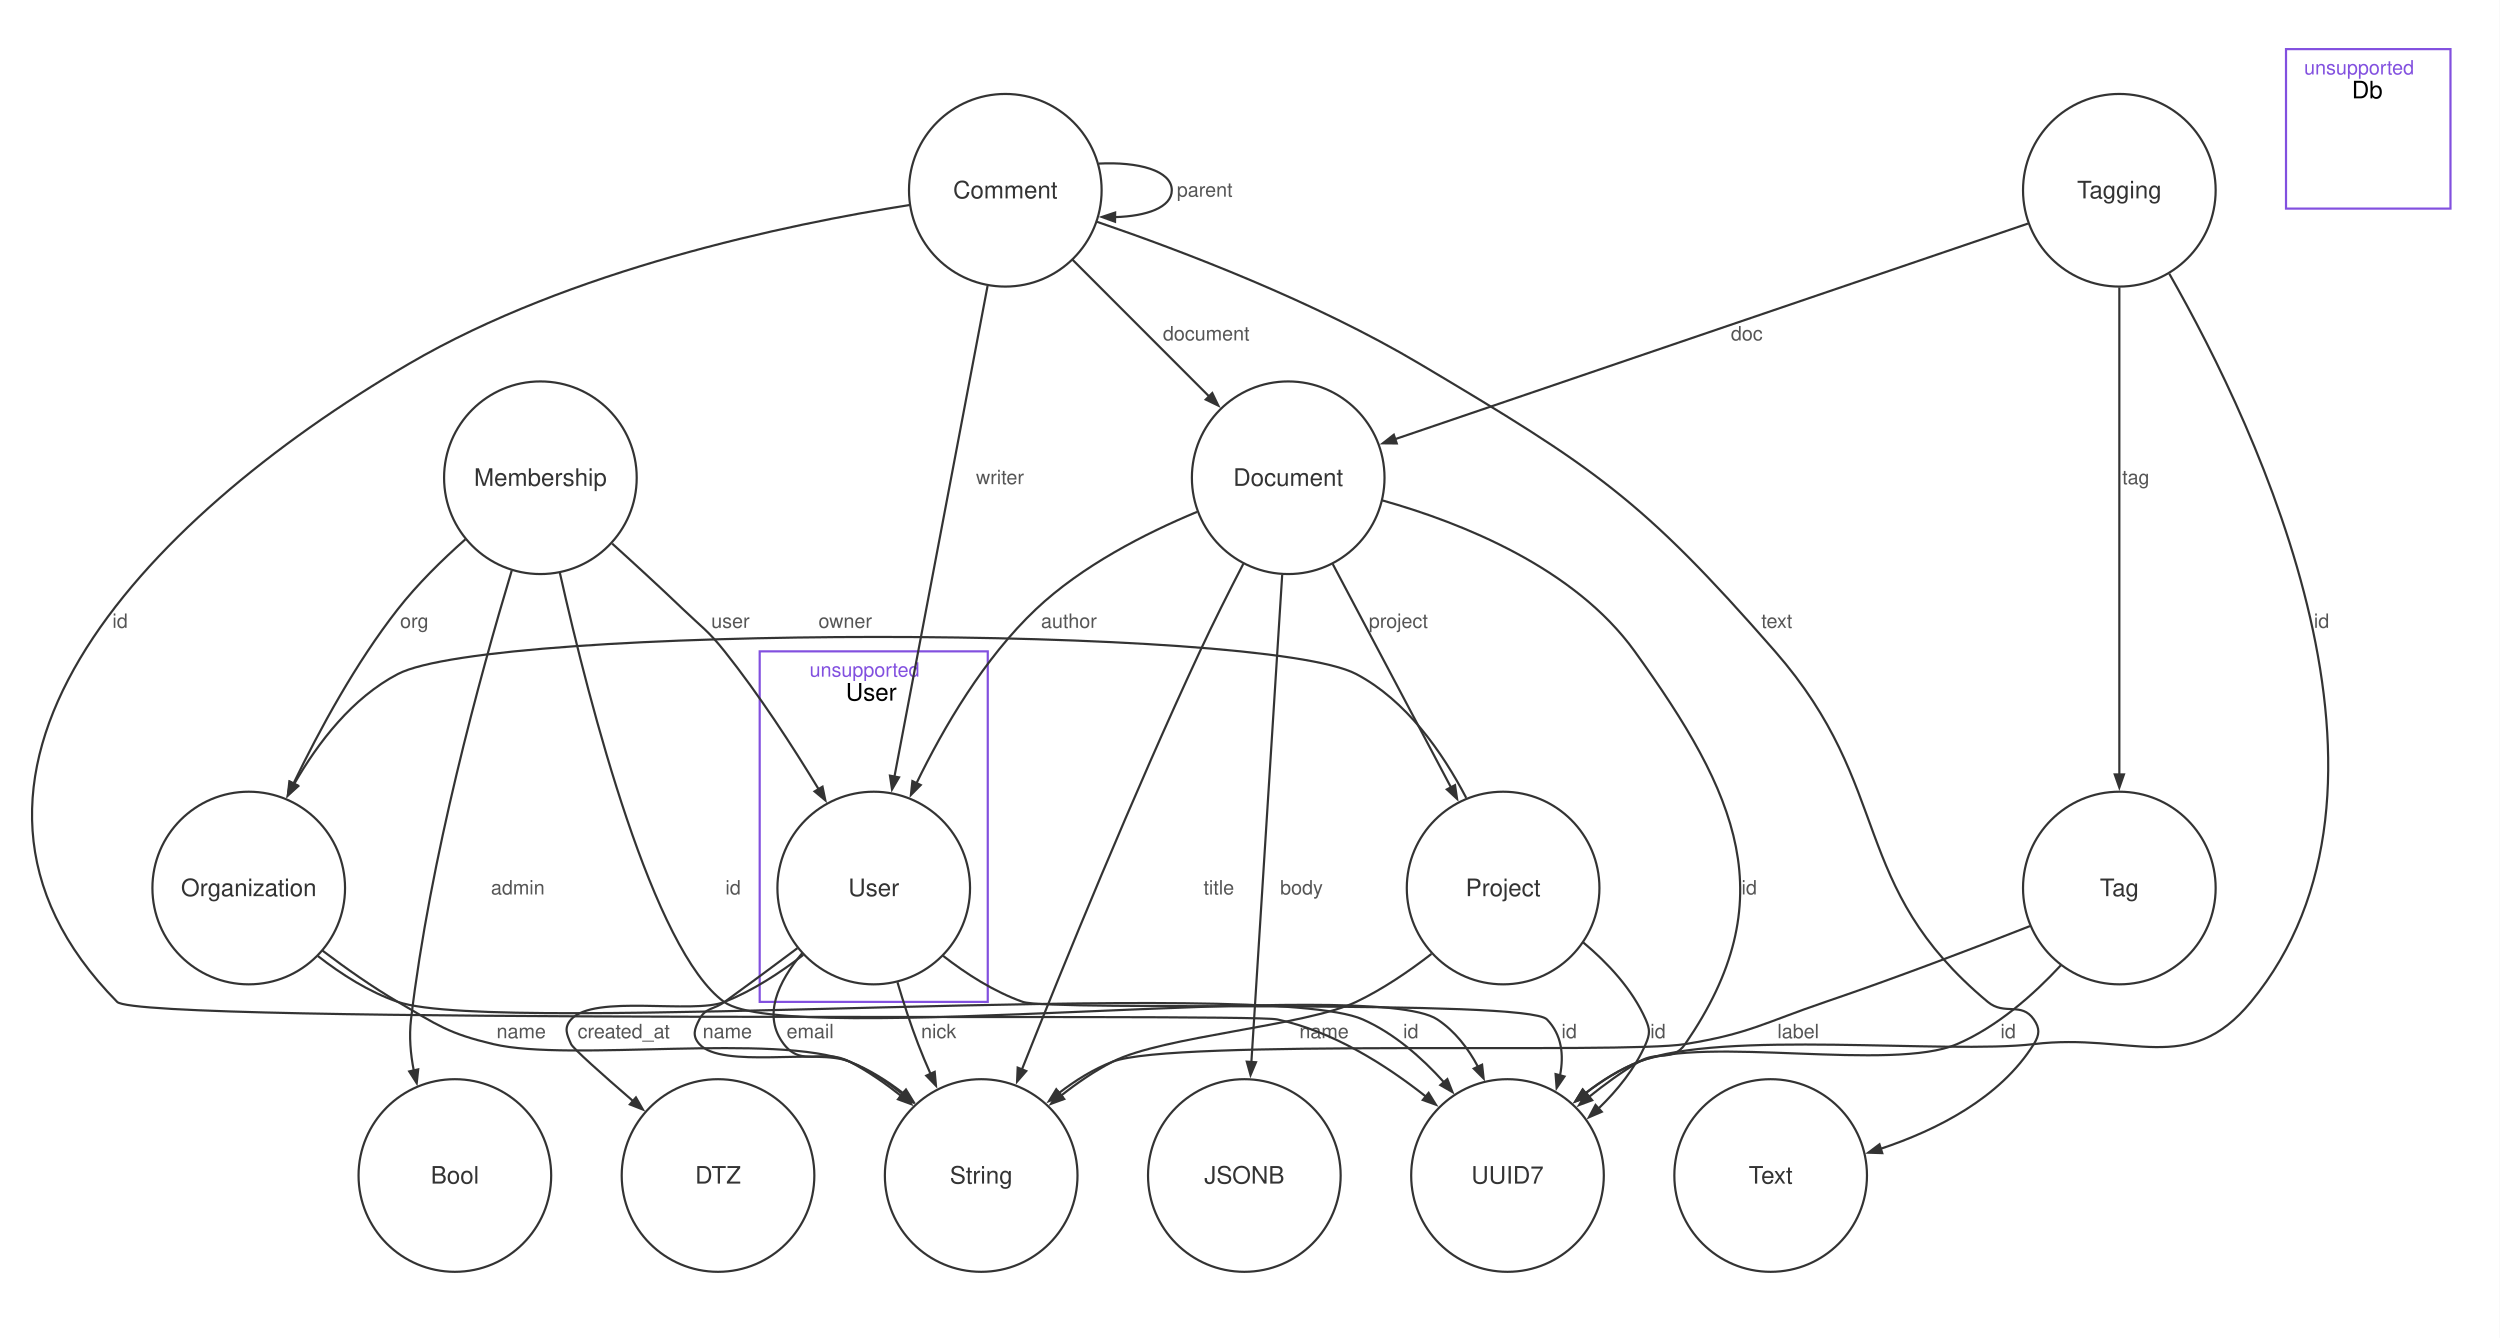
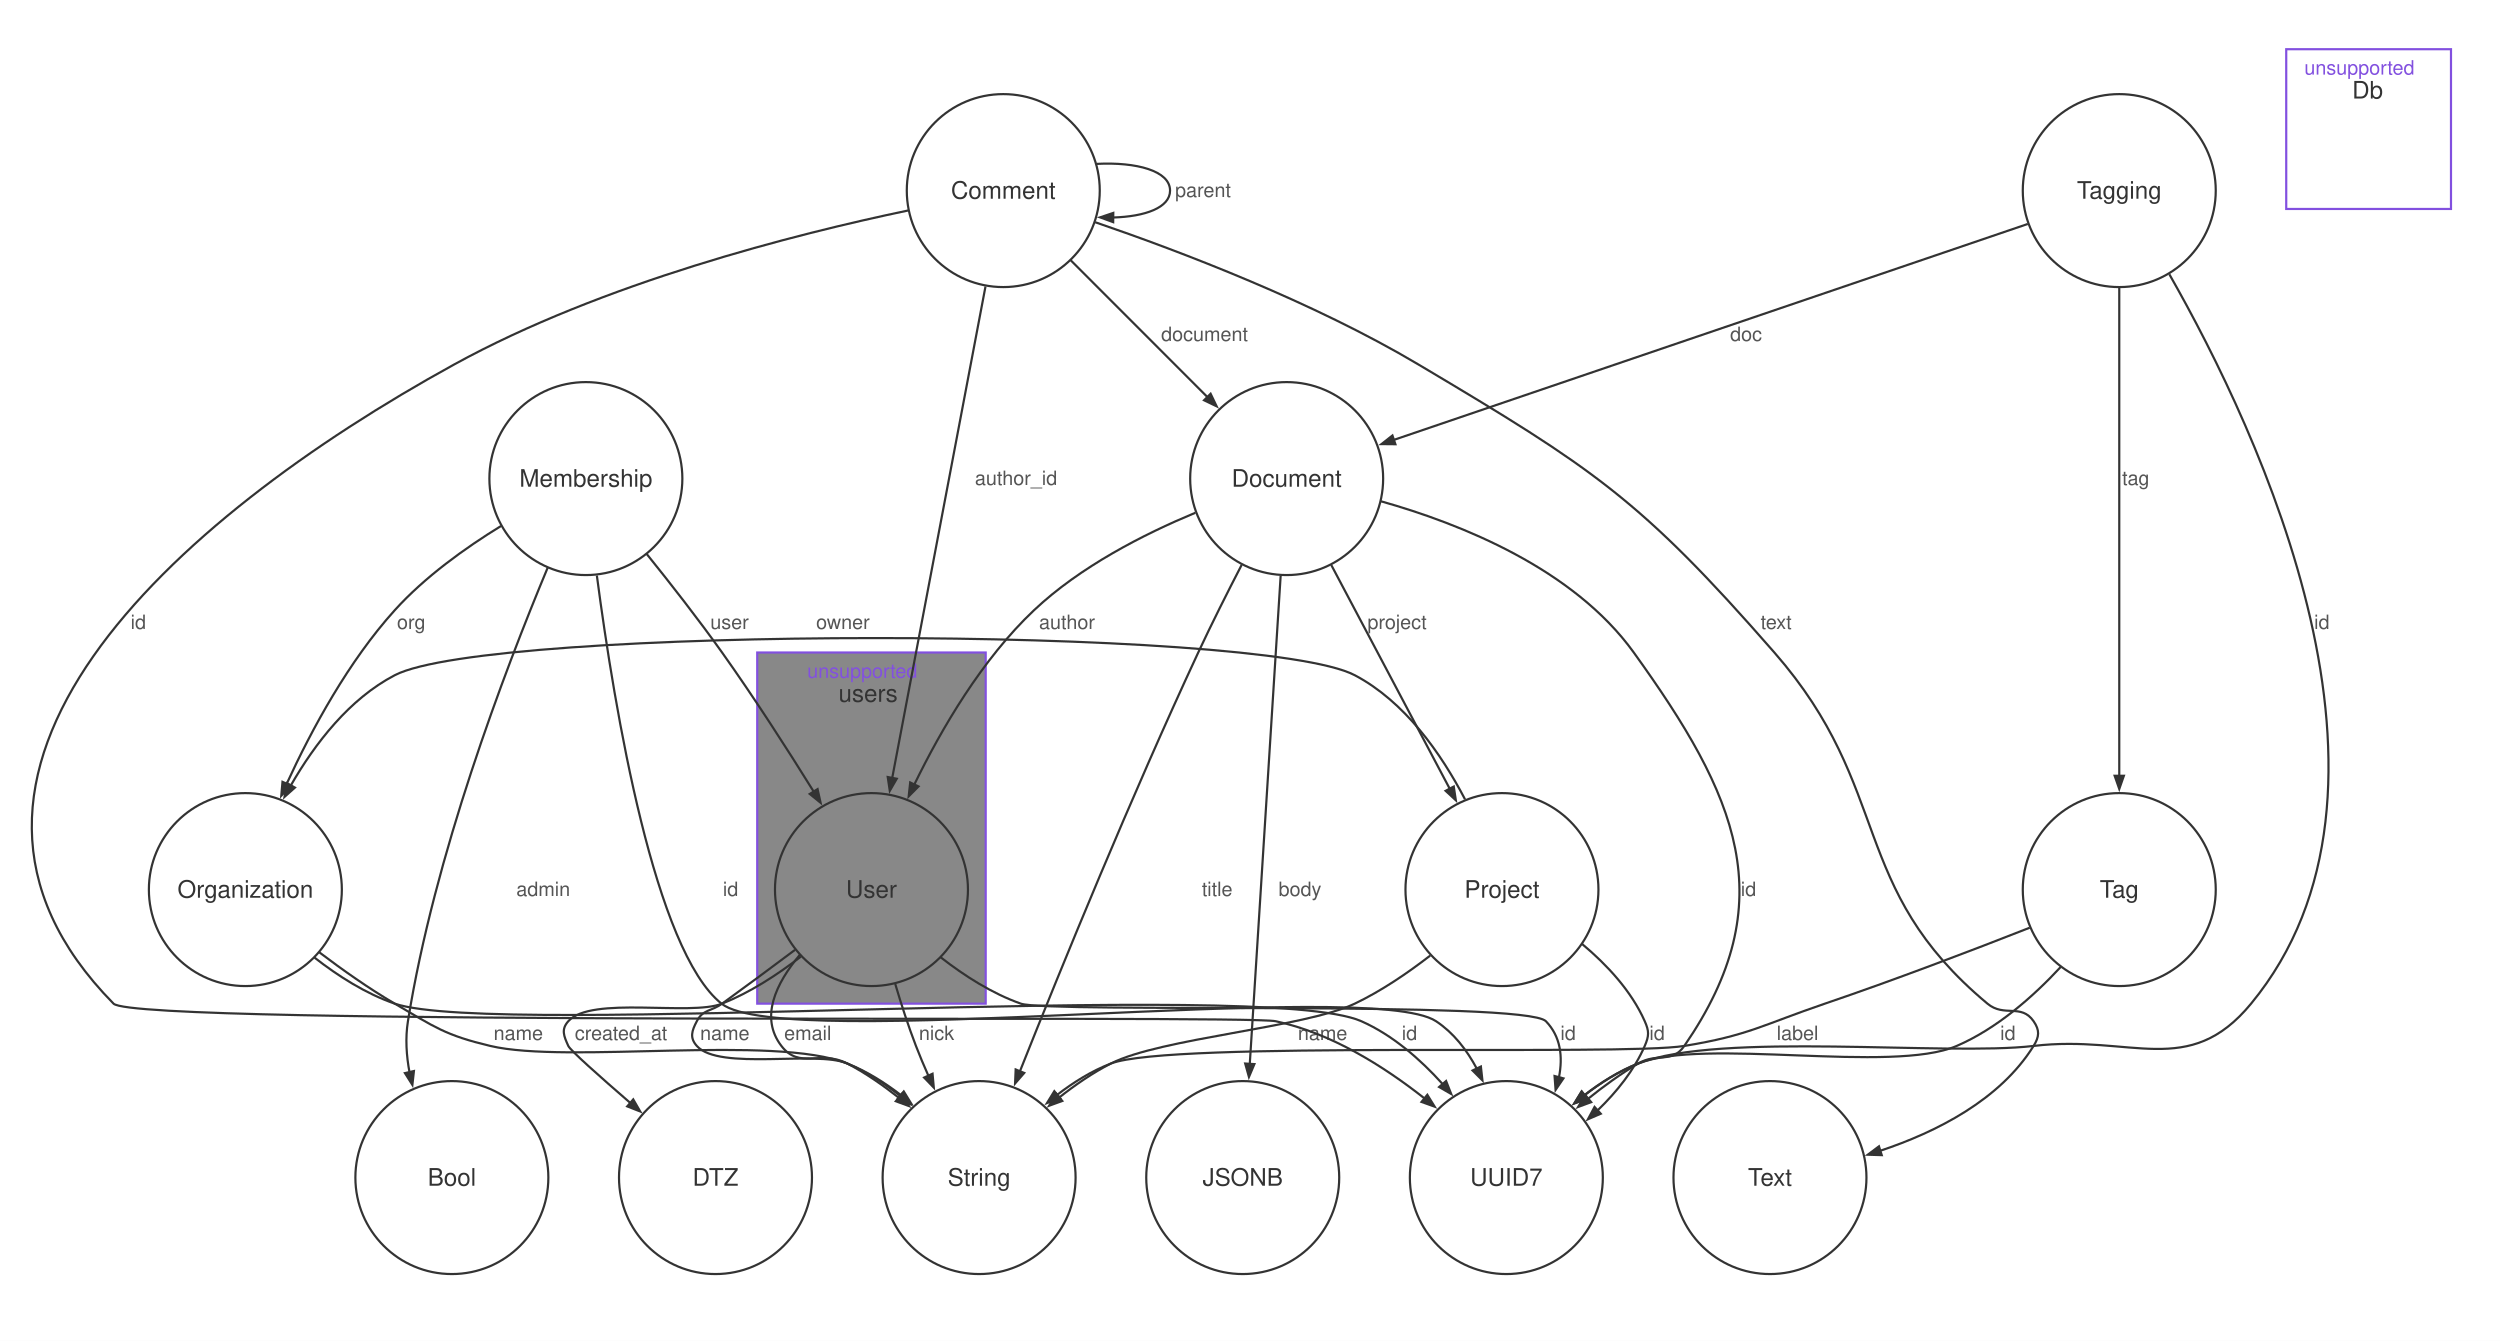
- <svg xmlns="http://www.w3.org/2000/svg" width="1140pt" height="610pt" viewBox="0.00 0.00 1140.00 610.00">
+ <svg xmlns="http://www.w3.org/2000/svg" width="1138pt" height="610pt" viewBox="0.00 0.00 1138.00 610.00">
  <g id="graph0" class="graph" transform="scale(1 1) rotate(0) translate(14.4 595.95)">
-     <polygon fill="white" stroke="none" points="-14.4,14.4 -14.4,-595.95 1125.42,-595.95 1125.42,14.4 -14.4,14.4" />
+     <polygon fill="white" stroke="none" points="-14.4,14.4 -14.4,-595.95 1123.69,-595.95 1123.69,14.4 -14.4,14.4" />
    <g id="clust1" class="cluster">
</g>
    <g id="clust2" class="cluster">
-       <polygon fill="none" stroke="#8250df" points="332.02,-139.09 332.02,-298.93 436.02,-298.93 436.02,-139.09 332.02,-139.09" />
-       <text xml:space="preserve" text-anchor="start" x="354.77" y="-287.38" font-family="Helvetica,sans-Serif" font-size="9.00" fill="#8250df">unsupported</text>
-       <text xml:space="preserve" text-anchor="start" x="371.27" y="-276.48" font-family="Helvetica,sans-Serif" font-size="11.00">User</text>
+       <polygon fill="#888888" stroke="#8250df" points="330.29,-139.09 330.29,-298.93 434.29,-298.93 434.29,-139.09 330.29,-139.09" />
+       <text xml:space="preserve" text-anchor="start" x="353.04" y="-287.38" font-family="Helvetica,sans-Serif" font-size="9.00" fill="#8250df">unsupported</text>
+       <text xml:space="preserve" text-anchor="start" x="367.29" y="-276.48" font-family="Helvetica,sans-Serif" font-size="11.00" fill="#333333">users</text>
    </g>
    <g id="clust3" class="cluster">
</g>
    <g id="clust4" class="cluster">
</g>
    <g id="clust5" class="cluster">
</g>
    <g id="clust6" class="cluster">
</g>
    <g id="clust7" class="cluster">
</g>
    <g id="clust8" class="cluster">
</g>
    <g id="clust9" class="cluster">
</g>
    <g id="clust10" class="cluster">
-       <polygon fill="none" stroke="#8250df" points="1028.02,-500.83 1028.02,-573.55 1103.02,-573.55 1103.02,-500.83 1028.02,-500.83" />
-       <text xml:space="preserve" text-anchor="start" x="1036.27" y="-562" font-family="Helvetica,sans-Serif" font-size="9.00" fill="#8250df">unsupported</text>
-       <text xml:space="preserve" text-anchor="start" x="1058.02" y="-551.1" font-family="Helvetica,sans-Serif" font-size="11.00">Db</text>
+       <polygon fill="none" stroke="#8250df" points="1026.29,-500.83 1026.29,-573.55 1101.29,-573.55 1101.29,-500.83 1026.29,-500.83" />
+       <text xml:space="preserve" text-anchor="start" x="1034.54" y="-562" font-family="Helvetica,sans-Serif" font-size="9.00" fill="#8250df">unsupported</text>
+       <text xml:space="preserve" text-anchor="start" x="1056.29" y="-551.1" font-family="Helvetica,sans-Serif" font-size="11.00" fill="#333333">Db</text>
    </g>
    <g id="node1" class="node">
-       <ellipse fill="none" stroke="#333333" cx="673.02" cy="-59.92" rx="43.92" ry="43.92" />
-       <text xml:space="preserve" text-anchor="middle" x="673.02" y="-56.22" font-family="Helvetica,sans-Serif" font-size="11.00" fill="#333333">UUID7</text>
+       <ellipse fill="none" stroke="#333333" cx="671.29" cy="-59.92" rx="43.92" ry="43.92" />
+       <text xml:space="preserve" text-anchor="middle" x="671.29" y="-56.22" font-family="Helvetica,sans-Serif" font-size="11.00" fill="#333333">UUID7</text>
    </g>
    <g id="node2" class="node">
-       <ellipse fill="none" stroke="#333333" cx="313.02" cy="-59.92" rx="43.92" ry="43.92" />
-       <text xml:space="preserve" text-anchor="middle" x="313.02" y="-56.22" font-family="Helvetica,sans-Serif" font-size="11.00" fill="#333333">DTZ</text>
+       <ellipse fill="none" stroke="#333333" cx="311.29" cy="-59.92" rx="43.92" ry="43.92" />
+       <text xml:space="preserve" text-anchor="middle" x="311.29" y="-56.22" font-family="Helvetica,sans-Serif" font-size="11.00" fill="#333333">DTZ</text>
    </g>
    <g id="node3" class="node">
-       <ellipse fill="none" stroke="#333333" cx="433.02" cy="-59.92" rx="43.92" ry="43.92" />
-       <text xml:space="preserve" text-anchor="middle" x="433.02" y="-56.22" font-family="Helvetica,sans-Serif" font-size="11.00" fill="#333333">String</text>
+       <ellipse fill="none" stroke="#333333" cx="431.29" cy="-59.92" rx="43.92" ry="43.92" />
+       <text xml:space="preserve" text-anchor="middle" x="431.29" y="-56.22" font-family="Helvetica,sans-Serif" font-size="11.00" fill="#333333">String</text>
    </g>
    <g id="node4" class="node">
-       <ellipse fill="none" stroke="#333333" cx="793.02" cy="-59.92" rx="43.92" ry="43.92" />
-       <text xml:space="preserve" text-anchor="middle" x="793.02" y="-56.22" font-family="Helvetica,sans-Serif" font-size="11.00" fill="#333333">Text</text>
+       <ellipse fill="none" stroke="#333333" cx="791.29" cy="-59.92" rx="43.92" ry="43.92" />
+       <text xml:space="preserve" text-anchor="middle" x="791.29" y="-56.22" font-family="Helvetica,sans-Serif" font-size="11.00" fill="#333333">Text</text>
    </g>
    <g id="node5" class="node">
-       <ellipse fill="none" stroke="#333333" cx="553.02" cy="-59.92" rx="43.92" ry="43.92" />
-       <text xml:space="preserve" text-anchor="middle" x="553.02" y="-56.22" font-family="Helvetica,sans-Serif" font-size="11.00" fill="#333333">JSONB</text>
+       <ellipse fill="none" stroke="#333333" cx="551.29" cy="-59.92" rx="43.92" ry="43.92" />
+       <text xml:space="preserve" text-anchor="middle" x="551.29" y="-56.22" font-family="Helvetica,sans-Serif" font-size="11.00" fill="#333333">JSONB</text>
    </g>
    <g id="node6" class="node">
-       <ellipse fill="none" stroke="#333333" cx="193.02" cy="-59.92" rx="43.92" ry="43.92" />
-       <text xml:space="preserve" text-anchor="middle" x="193.02" y="-56.22" font-family="Helvetica,sans-Serif" font-size="11.00" fill="#333333">Bool</text>
+       <ellipse fill="none" stroke="#333333" cx="191.29" cy="-59.92" rx="43.92" ry="43.92" />
+       <text xml:space="preserve" text-anchor="middle" x="191.29" y="-56.22" font-family="Helvetica,sans-Serif" font-size="11.00" fill="#333333">Bool</text>
    </g>
    <g id="node7" class="node">
-       <ellipse fill="none" stroke="#333333" cx="384.02" cy="-191.01" rx="43.92" ry="43.92" />
-       <text xml:space="preserve" text-anchor="middle" x="384.02" y="-187.31" font-family="Helvetica,sans-Serif" font-size="11.00" fill="#333333">User</text>
+       <ellipse fill="none" stroke="#333333" cx="382.29" cy="-191.01" rx="43.92" ry="43.92" />
+       <text xml:space="preserve" text-anchor="middle" x="382.29" y="-187.31" font-family="Helvetica,sans-Serif" font-size="11.00" fill="#333333">User</text>
    </g>
    <g id="edge1" class="edge">
-       <path fill="none" stroke="#333333" d="M415.53,-160.17C426.3,-151.78 438.94,-143.69 452.02,-139.09 464.55,-134.68 681.78,-140.64 691.02,-131.09 697.78,-124.1 698.81,-114.94 696.97,-105.55" />
-       <polygon fill="#333333" stroke="#333333" points="699.01,-105.07 695.43,-99.81 694.95,-106.15 699.01,-105.07" />
-       <text xml:space="preserve" text-anchor="middle" x="701.14" y="-122.54" font-family="Helvetica,sans-Serif" font-size="9.00" fill="#555555">id</text>
+       <path fill="none" stroke="#333333" d="M413.81,-160.17C424.57,-151.78 437.21,-143.69 450.29,-139.09 462.82,-134.68 680.05,-140.64 689.29,-131.09 696.05,-124.1 697.08,-114.94 695.24,-105.55" />
+       <polygon fill="#333333" stroke="#333333" points="697.28,-105.07 693.7,-99.81 693.23,-106.15 697.28,-105.07" />
+       <text xml:space="preserve" text-anchor="middle" x="699.41" y="-122.54" font-family="Helvetica,sans-Serif" font-size="9.00" fill="#555555">id</text>
    </g>
    <g id="edge5" class="edge">
-       <path fill="none" stroke="#333333" d="M351.92,-160.53C341.22,-152.26 328.76,-144.16 316.02,-139.09 301.47,-133.31 256.44,-142.77 246.02,-131.09 242.69,-127.36 243.96,-124.4 246.02,-119.84 246.92,-117.84 260.11,-106.11 274.54,-93.63" />
-       <polygon fill="#333333" stroke="#333333" points="275.58,-95.51 278.75,-90.01 272.83,-92.33 275.58,-95.51" />
-       <text xml:space="preserve" text-anchor="middle" x="270.02" y="-122.54" font-family="Helvetica,sans-Serif" font-size="9.00" fill="#555555">created_at</text>
+       <path fill="none" stroke="#333333" d="M350.19,-160.53C339.5,-152.26 327.04,-144.16 314.29,-139.09 299.74,-133.31 254.71,-142.77 244.29,-131.09 240.96,-127.36 242.23,-124.4 244.29,-119.84 245.19,-117.84 258.38,-106.11 272.81,-93.63" />
+       <polygon fill="#333333" stroke="#333333" points="273.85,-95.51 277.02,-90.01 271.11,-92.33 273.85,-95.51" />
+       <text xml:space="preserve" text-anchor="middle" x="268.29" y="-122.54" font-family="Helvetica,sans-Serif" font-size="9.00" fill="#555555">created_at</text>
    </g>
    <g id="edge2" class="edge">
-       <path fill="none" stroke="#333333" d="M351.41,-161.31C340.4,-148.17 333.13,-132.71 343.02,-119.84 351.43,-108.9 360.79,-118.24 373.02,-111.84 381.22,-107.55 389.28,-101.96 396.7,-96.07" />
-       <polygon fill="#333333" stroke="#333333" points="397.77,-97.91 401.07,-92.48 395.1,-94.66 397.77,-97.91" />
-       <text xml:space="preserve" text-anchor="middle" x="355.02" y="-122.54" font-family="Helvetica,sans-Serif" font-size="9.00" fill="#555555">email</text>
+       <path fill="none" stroke="#333333" d="M349.68,-161.31C338.67,-148.17 331.4,-132.71 341.29,-119.84 349.7,-108.9 359.06,-118.24 371.29,-111.84 379.49,-107.55 387.55,-101.96 394.97,-96.07" />
+       <polygon fill="#333333" stroke="#333333" points="396.04,-97.91 399.34,-92.48 393.37,-94.66 396.04,-97.91" />
+       <text xml:space="preserve" text-anchor="middle" x="353.29" y="-122.54" font-family="Helvetica,sans-Serif" font-size="9.00" fill="#555555">email</text>
    </g>
    <g id="edge3" class="edge">
-       <path fill="none" stroke="#333333" d="M394.84,-148.06C397.62,-138.67 400.81,-128.83 404.27,-119.84 406,-115.34 407.94,-110.72 409.98,-106.14" />
-       <polygon fill="#333333" stroke="#333333" points="411.82,-107.19 412.4,-100.86 407.99,-105.44 411.82,-107.19" />
-       <text xml:space="preserve" text-anchor="middle" x="413.64" y="-122.54" font-family="Helvetica,sans-Serif" font-size="9.00" fill="#555555">nick</text>
+       <path fill="none" stroke="#333333" d="M393.11,-148.06C395.89,-138.67 399.08,-128.83 402.54,-119.84 404.27,-115.34 406.22,-110.72 408.26,-106.14" />
+       <polygon fill="#333333" stroke="#333333" points="410.09,-107.19 410.67,-100.86 406.27,-105.44 410.09,-107.19" />
+       <text xml:space="preserve" text-anchor="middle" x="411.91" y="-122.54" font-family="Helvetica,sans-Serif" font-size="9.00" fill="#555555">nick</text>
    </g>
    <g id="edge4" class="edge">
-       <path fill="none" stroke="#333333" d="M349.25,-163.61C338.64,-155.65 326.9,-146.95 316.02,-139.09 310.97,-135.45 307.4,-136.61 304.52,-131.09 302.2,-126.66 301.19,-123.57 304.52,-119.84 314.71,-108.39 358.96,-117.95 373.02,-111.84 381.61,-108.11 389.89,-102.72 397.43,-96.84" />
-       <polygon fill="#333333" stroke="#333333" points="398.54,-98.64 401.87,-93.22 395.89,-95.39 398.54,-98.64" />
-       <text xml:space="preserve" text-anchor="middle" x="317.27" y="-122.54" font-family="Helvetica,sans-Serif" font-size="9.00" fill="#555555">name</text>
+       <path fill="none" stroke="#333333" d="M347.52,-163.61C336.91,-155.65 325.17,-146.95 314.29,-139.09 309.24,-135.45 305.67,-136.61 302.79,-131.09 300.47,-126.66 299.47,-123.57 302.79,-119.84 312.98,-108.39 357.23,-117.95 371.29,-111.84 379.88,-108.11 388.17,-102.72 395.7,-96.84" />
+       <polygon fill="#333333" stroke="#333333" points="396.82,-98.64 400.14,-93.22 394.16,-95.39 396.82,-98.64" />
+       <text xml:space="preserve" text-anchor="middle" x="315.54" y="-122.54" font-family="Helvetica,sans-Serif" font-size="9.00" fill="#555555">name</text>
    </g>
    <g id="node8" class="node">
-       <ellipse fill="none" stroke="#333333" cx="99.02" cy="-191.01" rx="43.92" ry="43.92" />
-       <text xml:space="preserve" text-anchor="middle" x="99.02" y="-187.31" font-family="Helvetica,sans-Serif" font-size="11.00" fill="#333333">Organization</text>
+       <ellipse fill="none" stroke="#333333" cx="97.29" cy="-191.01" rx="43.92" ry="43.92" />
+       <text xml:space="preserve" text-anchor="middle" x="97.29" y="-187.31" font-family="Helvetica,sans-Serif" font-size="11.00" fill="#333333">Organization</text>
    </g>
    <g id="edge6" class="edge">
-       <path fill="none" stroke="#333333" d="M130.49,-160.05C141.25,-151.65 153.9,-143.59 167.02,-139.09 213.27,-123.22 562.31,-150.9 607.02,-131.09 621.21,-124.8 633.79,-113.85 644.05,-102.44" />
-       <polygon fill="#333333" stroke="#333333" points="645.58,-103.88 647.92,-97.97 642.4,-101.14 645.58,-103.88" />
-       <text xml:space="preserve" text-anchor="middle" x="628.93" y="-122.54" font-family="Helvetica,sans-Serif" font-size="9.00" fill="#555555">id</text>
+       <path fill="none" stroke="#333333" d="M128.76,-160.05C139.52,-151.65 152.18,-143.59 165.29,-139.09 211.54,-123.22 560.58,-150.9 605.29,-131.09 619.48,-124.8 632.06,-113.85 642.32,-102.44" />
+       <polygon fill="#333333" stroke="#333333" points="643.86,-103.88 646.19,-97.97 640.68,-101.14 643.86,-103.88" />
+       <text xml:space="preserve" text-anchor="middle" x="627.2" y="-122.54" font-family="Helvetica,sans-Serif" font-size="9.00" fill="#555555">id</text>
    </g>
    <g id="edge7" class="edge">
-       <path fill="none" stroke="#333333" d="M132.57,-162.53C143.23,-154.45 155.31,-145.95 167.02,-139.09 185.26,-128.41 189.95,-124.72 210.52,-119.84 245.7,-111.5 339.4,-125.13 373.02,-111.84 381.73,-108.4 390.07,-103.15 397.62,-97.31" />
-       <polygon fill="#333333" stroke="#333333" points="398.73,-99.12 402.06,-93.7 396.08,-95.86 398.73,-99.12" />
-       <text xml:space="preserve" text-anchor="middle" x="223.27" y="-122.54" font-family="Helvetica,sans-Serif" font-size="9.00" fill="#555555">name</text>
+       <path fill="none" stroke="#333333" d="M130.84,-162.53C141.51,-154.45 153.58,-145.95 165.29,-139.09 183.53,-128.41 188.22,-124.72 208.79,-119.84 243.97,-111.5 337.67,-125.13 371.29,-111.84 380,-108.4 388.34,-103.15 395.9,-97.31" />
+       <polygon fill="#333333" stroke="#333333" points="397,-99.12 400.33,-93.7 394.35,-95.86 397,-99.12" />
+       <text xml:space="preserve" text-anchor="middle" x="221.54" y="-122.54" font-family="Helvetica,sans-Serif" font-size="9.00" fill="#555555">name</text>
    </g>
    <g id="node9" class="node">
-       <ellipse fill="none" stroke="#333333" cx="232.02" cy="-378.1" rx="43.92" ry="43.92" />
-       <text xml:space="preserve" text-anchor="middle" x="232.02" y="-374.4" font-family="Helvetica,sans-Serif" font-size="11.00" fill="#333333">Membership</text>
+       <ellipse fill="none" stroke="#333333" cx="252.29" cy="-378.1" rx="43.92" ry="43.92" />
+       <text xml:space="preserve" text-anchor="middle" x="252.29" y="-374.4" font-family="Helvetica,sans-Serif" font-size="11.00" fill="#333333">Membership</text>
    </g>
    <g id="edge8" class="edge">
-       <path fill="none" stroke="#333333" d="M240.88,-334.81C254.8,-272.94 283.52,-162.53 315.77,-139.09 345.01,-117.84 610.85,-151.01 641.02,-131.09 649.03,-125.8 655.06,-117.96 659.6,-109.43" />
-       <polygon fill="#333333" stroke="#333333" points="661.43,-110.47 662.13,-104.16 657.64,-108.66 661.43,-110.47" />
-       <text xml:space="preserve" text-anchor="middle" x="319.89" y="-188.08" font-family="Helvetica,sans-Serif" font-size="9.00" fill="#555555">id</text>
+       <path fill="none" stroke="#333333" d="M257.29,-333.97C265.44,-272.14 283.78,-163.1 314.04,-139.09 342.36,-116.62 609.13,-151.01 639.29,-131.09 647.3,-125.8 653.34,-117.96 657.87,-109.43" />
+       <polygon fill="#333333" stroke="#333333" points="659.7,-110.47 660.4,-104.16 655.91,-108.66 659.7,-110.47" />
+       <text xml:space="preserve" text-anchor="middle" x="318.16" y="-188.08" font-family="Helvetica,sans-Serif" font-size="9.00" fill="#555555">id</text>
    </g>
    <g id="edge9" class="edge">
-       <path fill="none" stroke="#333333" d="M218.97,-335.85C204.38,-287.42 181.68,-204.37 173.02,-131.09 172.11,-123.38 172.78,-115.35 174.32,-107.58" />
-       <polygon fill="#333333" stroke="#333333" points="176.3,-108.34 175.62,-102.02 172.21,-107.38 176.3,-108.34" />
-       <text xml:space="preserve" text-anchor="middle" x="221.72" y="-188.08" font-family="Helvetica,sans-Serif" font-size="9.00" fill="#555555">admin</text>
+       <path fill="none" stroke="#333333" d="M234.93,-337.6C214.96,-289.79 183.36,-206.34 171.29,-131.09 170.06,-123.43 170.57,-115.42 172.04,-107.66" />
+       <polygon fill="#333333" stroke="#333333" points="174.02,-108.42 173.32,-102.1 169.93,-107.48 174.02,-108.42" />
+       <text xml:space="preserve" text-anchor="middle" x="232.88" y="-188.08" font-family="Helvetica,sans-Serif" font-size="9.00" fill="#555555">admin</text>
    </g>
    <g id="edge20" class="edge">
-       <path fill="none" stroke="#333333" d="M264.74,-348.08C275.17,-338.66 286.68,-328.09 297.02,-318.18 305.7,-309.86 308.53,-308.33 316.02,-298.93 331.66,-279.29 346.88,-255.91 358.93,-236.02" />
-       <polygon fill="#333333" stroke="#333333" points="360.66,-237.22 361.95,-231 357.06,-235.06 360.66,-237.22" />
-       <text xml:space="preserve" text-anchor="middle" x="318.67" y="-309.63" font-family="Helvetica,sans-Serif" font-size="9.00" fill="#555555">user</text>
+       <path fill="none" stroke="#333333" d="M279.93,-343.83C290.95,-330.16 303.54,-314.03 314.29,-298.93 328.79,-278.55 343.83,-255.19 356.06,-235.5" />
+       <polygon fill="#333333" stroke="#333333" points="357.76,-236.75 359.13,-230.54 354.19,-234.54 357.76,-236.75" />
+       <text xml:space="preserve" text-anchor="middle" x="317.69" y="-309.63" font-family="Helvetica,sans-Serif" font-size="9.00" fill="#555555">user</text>
    </g>
    <g id="edge21" class="edge">
-       <path fill="none" stroke="#333333" d="M197.81,-350.02C187.19,-340.62 175.94,-329.57 167.02,-318.18 147.93,-293.81 131.34,-263.34 119.33,-238.44" />
-       <polygon fill="#333333" stroke="#333333" points="121.34,-237.79 116.87,-233.28 117.55,-239.6 121.34,-237.79" />
-       <text xml:space="preserve" text-anchor="middle" x="174.52" y="-309.63" font-family="Helvetica,sans-Serif" font-size="9.00" fill="#555555">org</text>
+       <path fill="none" stroke="#333333" d="M213.68,-356.53C197.35,-346.51 178.99,-333.34 165.29,-318.18 144.38,-295.05 127.65,-264.33 116.02,-239" />
+       <polygon fill="#333333" stroke="#333333" points="118.02,-238.34 113.64,-233.73 114.19,-240.06 118.02,-238.34" />
+       <text xml:space="preserve" text-anchor="middle" x="172.79" y="-309.63" font-family="Helvetica,sans-Serif" font-size="9.00" fill="#555555">org</text>
    </g>
    <g id="node10" class="node">
-       <ellipse fill="none" stroke="#333333" cx="671.02" cy="-191.01" rx="43.92" ry="43.92" />
-       <text xml:space="preserve" text-anchor="middle" x="671.02" y="-187.31" font-family="Helvetica,sans-Serif" font-size="11.00" fill="#333333">Project</text>
+       <ellipse fill="none" stroke="#333333" cx="669.29" cy="-191.01" rx="43.92" ry="43.92" />
+       <text xml:space="preserve" text-anchor="middle" x="669.29" y="-187.31" font-family="Helvetica,sans-Serif" font-size="11.00" fill="#333333">Project</text>
    </g>
    <g id="edge10" class="edge">
-       <path fill="none" stroke="#333333" d="M707.48,-166.26C718.8,-156.81 729.91,-144.88 736.02,-131.09 738.04,-126.52 738.01,-124.43 736.02,-119.84 731.23,-108.8 723.24,-98.89 714.54,-90.49" />
-       <polygon fill="#333333" stroke="#333333" points="716,-88.98 710.16,-86.47 713.16,-92.08 716,-88.98" />
-       <text xml:space="preserve" text-anchor="middle" x="741.65" y="-122.54" font-family="Helvetica,sans-Serif" font-size="9.00" fill="#555555">id</text>
+       <path fill="none" stroke="#333333" d="M705.75,-166.26C717.07,-156.81 728.18,-144.88 734.29,-131.09 736.32,-126.52 736.28,-124.43 734.29,-119.84 729.5,-108.8 721.51,-98.89 712.81,-90.49" />
+       <polygon fill="#333333" stroke="#333333" points="714.27,-88.98 708.43,-86.47 711.44,-92.08 714.27,-88.98" />
+       <text xml:space="preserve" text-anchor="middle" x="739.92" y="-122.54" font-family="Helvetica,sans-Serif" font-size="9.00" fill="#555555">id</text>
    </g>
    <g id="edge11" class="edge">
-       <path fill="none" stroke="#333333" d="M638.35,-160.96C627.95,-152.91 616.02,-144.82 604.02,-139.09 581.1,-128.15 515.64,-123.39 493.02,-111.84 484.78,-107.63 476.7,-102.08 469.27,-96.2" />
-       <polygon fill="#333333" stroke="#333333" points="470.87,-94.8 464.89,-92.62 468.2,-98.04 470.87,-94.8" />
-       <text xml:space="preserve" text-anchor="middle" x="589.38" y="-122.54" font-family="Helvetica,sans-Serif" font-size="9.00" fill="#555555">name</text>
+       <path fill="none" stroke="#333333" d="M636.62,-160.96C626.22,-152.91 614.29,-144.82 602.29,-139.09 579.37,-128.15 513.91,-123.39 491.29,-111.84 483.05,-107.63 474.97,-102.08 467.54,-96.2" />
+       <polygon fill="#333333" stroke="#333333" points="469.14,-94.8 463.17,-92.62 466.47,-98.04 469.14,-94.8" />
+       <text xml:space="preserve" text-anchor="middle" x="587.65" y="-122.54" font-family="Helvetica,sans-Serif" font-size="9.00" fill="#555555">name</text>
    </g>
    <g id="edge22" class="edge">
-       <path fill="none" stroke="#333333" d="M654.2,-232.11C643.26,-253.08 626.75,-276.62 604.02,-288.59 561.05,-311.21 210.06,-311.06 167.02,-288.59 146.38,-277.82 130.73,-257.6 119.68,-238.36" />
-       <polygon fill="#333333" stroke="#333333" points="121.57,-237.44 116.84,-233.21 117.9,-239.47 121.57,-237.44" />
-       <text xml:space="preserve" text-anchor="middle" x="371.02" y="-309.63" font-family="Helvetica,sans-Serif" font-size="9.00" fill="#555555">owner</text>
+       <path fill="none" stroke="#333333" d="M652.47,-232.11C641.53,-253.08 625.02,-276.62 602.29,-288.59 559.32,-311.21 208.33,-311.06 165.29,-288.59 144.65,-277.82 129,-257.6 117.95,-238.36" />
+       <polygon fill="#333333" stroke="#333333" points="119.85,-237.44 115.11,-233.21 116.17,-239.47 119.85,-237.44" />
+       <text xml:space="preserve" text-anchor="middle" x="369.29" y="-309.63" font-family="Helvetica,sans-Serif" font-size="9.00" fill="#555555">owner</text>
    </g>
    <g id="node11" class="node">
-       <ellipse fill="none" stroke="#333333" cx="573.02" cy="-378.1" rx="43.92" ry="43.92" />
-       <text xml:space="preserve" text-anchor="middle" x="573.02" y="-374.4" font-family="Helvetica,sans-Serif" font-size="11.00" fill="#333333">Document</text>
+       <ellipse fill="none" stroke="#333333" cx="571.29" cy="-378.1" rx="43.92" ry="43.92" />
+       <text xml:space="preserve" text-anchor="middle" x="571.29" y="-374.4" font-family="Helvetica,sans-Serif" font-size="11.00" fill="#333333">Document</text>
    </g>
    <g id="edge12" class="edge">
-       <path fill="none" stroke="#333333" d="M615.89,-367.78C652.57,-357.44 703.67,-336.94 731.02,-298.93 777.89,-233.79 799.56,-185.92 754.02,-119.84 748.35,-111.62 741.62,-116.92 733.02,-111.84 725.15,-107.19 717.29,-101.49 709.98,-95.6" />
-       <polygon fill="#333333" stroke="#333333" points="711.63,-94.25 705.67,-92.05 708.96,-97.48 711.63,-94.25" />
-       <text xml:space="preserve" text-anchor="middle" x="783.25" y="-188.08" font-family="Helvetica,sans-Serif" font-size="9.00" fill="#555555">id</text>
+       <path fill="none" stroke="#333333" d="M614.16,-367.78C650.85,-357.44 701.94,-336.94 729.29,-298.93 776.16,-233.79 797.83,-185.92 752.29,-119.84 746.62,-111.62 739.89,-116.92 731.29,-111.84 723.42,-107.19 715.56,-101.49 708.25,-95.6" />
+       <polygon fill="#333333" stroke="#333333" points="709.9,-94.25 703.94,-92.05 707.23,-97.48 709.9,-94.25" />
+       <text xml:space="preserve" text-anchor="middle" x="781.52" y="-188.08" font-family="Helvetica,sans-Serif" font-size="9.00" fill="#555555">id</text>
    </g>
    <g id="edge13" class="edge">
-       <path fill="none" stroke="#333333" d="M552.55,-338.83C546.02,-326.23 538.89,-312.07 532.77,-298.93 502.37,-233.71 470.85,-156.65 451.59,-108.27" />
-       <polygon fill="#333333" stroke="#333333" points="453.56,-107.55 449.39,-102.75 449.66,-109.11 453.56,-107.55" />
-       <text xml:space="preserve" text-anchor="middle" x="541.39" y="-188.08" font-family="Helvetica,sans-Serif" font-size="9.00" fill="#555555">title</text>
+       <path fill="none" stroke="#333333" d="M550.82,-338.83C544.29,-326.23 537.17,-312.07 531.04,-298.93 500.64,-233.71 469.12,-156.65 449.86,-108.27" />
+       <polygon fill="#333333" stroke="#333333" points="451.83,-107.55 447.66,-102.75 447.93,-109.11 451.83,-107.55" />
+       <text xml:space="preserve" text-anchor="middle" x="539.66" y="-188.08" font-family="Helvetica,sans-Serif" font-size="9.00" fill="#555555">title</text>
    </g>
    <g id="edge14" class="edge">
-       <path fill="none" stroke="#333333" d="M570.28,-333.8C566.61,-275.78 560.11,-173 556.22,-111.49" />
-       <polygon fill="#333333" stroke="#333333" points="558.33,-111.57 555.85,-105.71 554.13,-111.83 558.33,-111.57" />
-       <text xml:space="preserve" text-anchor="middle" x="579.08" y="-188.08" font-family="Helvetica,sans-Serif" font-size="9.00" fill="#555555">body</text>
+       <path fill="none" stroke="#333333" d="M568.55,-333.8C564.88,-275.78 558.38,-173 554.49,-111.49" />
+       <polygon fill="#333333" stroke="#333333" points="556.6,-111.57 554.12,-105.71 552.41,-111.83 556.6,-111.57" />
+       <text xml:space="preserve" text-anchor="middle" x="577.35" y="-188.08" font-family="Helvetica,sans-Serif" font-size="9.00" fill="#555555">body</text>
    </g>
    <g id="edge24" class="edge">
-       <path fill="none" stroke="#333333" d="M531.45,-362.54C507.87,-352.74 478.97,-337.97 458.02,-318.18 434.45,-295.92 415.98,-264.48 403.39,-238.55" />
-       <polygon fill="#333333" stroke="#333333" points="405.44,-237.97 400.97,-233.45 401.65,-239.77 405.44,-237.97" />
-       <text xml:space="preserve" text-anchor="middle" x="473.02" y="-309.63" font-family="Helvetica,sans-Serif" font-size="9.00" fill="#555555">author</text>
+       <path fill="none" stroke="#333333" d="M529.72,-362.54C506.14,-352.74 477.25,-337.97 456.29,-318.18 432.72,-295.92 414.25,-264.48 401.66,-238.55" />
+       <polygon fill="#333333" stroke="#333333" points="403.71,-237.97 399.24,-233.45 399.92,-239.77 403.71,-237.97" />
+       <text xml:space="preserve" text-anchor="middle" x="471.29" y="-309.63" font-family="Helvetica,sans-Serif" font-size="9.00" fill="#555555">author</text>
    </g>
    <g id="edge23" class="edge">
-       <path fill="none" stroke="#333333" d="M593.32,-338.75C609.03,-309.09 630.8,-267.97 647.3,-236.8" />
-       <polygon fill="#333333" stroke="#333333" points="649.08,-237.93 650.03,-231.65 645.37,-235.97 649.08,-237.93" />
-       <text xml:space="preserve" text-anchor="middle" x="623.26" y="-309.63" font-family="Helvetica,sans-Serif" font-size="9.00" fill="#555555">project</text>
+       <path fill="none" stroke="#333333" d="M591.6,-338.75C607.3,-309.09 629.07,-267.97 645.57,-236.8" />
+       <polygon fill="#333333" stroke="#333333" points="647.35,-237.93 648.3,-231.65 643.64,-235.97 647.35,-237.93" />
+       <text xml:space="preserve" text-anchor="middle" x="621.54" y="-309.63" font-family="Helvetica,sans-Serif" font-size="9.00" fill="#555555">project</text>
    </g>
    <g id="node12" class="node">
-       <ellipse fill="none" stroke="#333333" cx="444.02" cy="-509.19" rx="43.92" ry="43.92" />
-       <text xml:space="preserve" text-anchor="middle" x="444.02" y="-505.49" font-family="Helvetica,sans-Serif" font-size="11.00" fill="#333333">Comment</text>
+       <ellipse fill="none" stroke="#333333" cx="442.29" cy="-509.19" rx="43.92" ry="43.92" />
+       <text xml:space="preserve" text-anchor="middle" x="442.29" y="-505.49" font-family="Helvetica,sans-Serif" font-size="11.00" fill="#333333">Comment</text>
    </g>
    <g id="edge15" class="edge">
-       <path fill="none" stroke="#333333" d="M400.41,-502.47C344.39,-493.65 245.61,-473.04 172.02,-430.02 49.28,-358.27 -60.75,-240.38 39.02,-139.09 49.33,-128.62 553.64,-134.15 568.02,-131.09 593.09,-125.76 617.16,-110.66 635.91,-95.83" />
-       <polygon fill="#333333" stroke="#333333" points="637.05,-97.61 640.38,-92.2 634.4,-94.35 637.05,-97.61" />
-       <text xml:space="preserve" text-anchor="middle" x="40.36" y="-309.63" font-family="Helvetica,sans-Serif" font-size="9.00" fill="#555555">id</text>
+       <path fill="none" stroke="#333333" d="M399.09,-500.16C347.54,-489.38 259.84,-467.15 192.29,-430.02 63.89,-359.45 -65.52,-243.47 37.29,-139.09 47.6,-128.62 551.92,-134.15 566.29,-131.09 591.36,-125.76 615.43,-110.66 634.19,-95.83" />
+       <polygon fill="#333333" stroke="#333333" points="635.32,-97.61 638.66,-92.2 632.67,-94.35 635.32,-97.61" />
+       <text xml:space="preserve" text-anchor="middle" x="48.57" y="-309.63" font-family="Helvetica,sans-Serif" font-size="9.00" fill="#555555">id</text>
    </g>
    <g id="edge16" class="edge">
-       <path fill="none" stroke="#333333" d="M485.83,-494.81C525.25,-481.3 585.25,-458.41 633.02,-430.02 712.64,-382.7 734.09,-368.69 795.02,-298.93 849.68,-236.34 828.18,-192.28 892.02,-139.09 899.69,-132.7 907.35,-139.31 913.02,-131.09 915.86,-126.97 915.66,-124.08 913.02,-119.84 897.71,-95.26 868.81,-80.65 843.22,-72.12" />
-       <polygon fill="#333333" stroke="#333333" points="843.9,-70.13 837.54,-70.33 842.63,-74.14 843.9,-70.13" />
-       <text xml:space="preserve" text-anchor="middle" x="795.82" y="-309.63" font-family="Helvetica,sans-Serif" font-size="9.00" fill="#555555">text</text>
+       <path fill="none" stroke="#333333" d="M484.1,-494.81C523.52,-481.3 583.52,-458.41 631.29,-430.02 710.91,-382.7 732.36,-368.69 793.29,-298.93 847.96,-236.34 826.45,-192.28 890.29,-139.09 897.96,-132.7 905.62,-139.31 911.29,-131.09 914.13,-126.97 913.93,-124.08 911.29,-119.84 895.98,-95.26 867.09,-80.65 841.49,-72.12" />
+       <polygon fill="#333333" stroke="#333333" points="842.17,-70.13 835.81,-70.33 840.9,-74.14 842.17,-70.13" />
+       <text xml:space="preserve" text-anchor="middle" x="794.1" y="-309.63" font-family="Helvetica,sans-Serif" font-size="9.00" fill="#555555">text</text>
    </g>
    <g id="edge26" class="edge">
-       <path fill="none" stroke="#333333" d="M435.93,-465.55C424.89,-407.4 405.16,-303.43 393.46,-241.78" />
-       <polygon fill="#333333" stroke="#333333" points="395.54,-241.47 392.36,-235.97 391.42,-242.25 395.54,-241.47" />
-       <text xml:space="preserve" text-anchor="middle" x="441.59" y="-375.18" font-family="Helvetica,sans-Serif" font-size="9.00" fill="#555555">writer</text>
+       <path fill="none" stroke="#333333" d="M434.2,-465.55C423.16,-407.4 403.43,-303.43 391.73,-241.78" />
+       <polygon fill="#333333" stroke="#333333" points="393.81,-241.47 390.63,-235.97 389.69,-242.25 393.81,-241.47" />
+       <text xml:space="preserve" text-anchor="middle" x="448.11" y="-375.18" font-family="Helvetica,sans-Serif" font-size="9.00" fill="#555555">author_id</text>
    </g>
    <g id="edge25" class="edge">
-       <path fill="none" stroke="#333333" d="M474.59,-477.6C493.33,-458.84 517.41,-434.75 537.06,-415.08" />
-       <polygon fill="#333333" stroke="#333333" points="538.39,-416.72 541.15,-410.99 535.42,-413.75 538.39,-416.72" />
-       <text xml:space="preserve" text-anchor="middle" x="535.64" y="-440.72" font-family="Helvetica,sans-Serif" font-size="9.00" fill="#555555">document</text>
+       <path fill="none" stroke="#333333" d="M472.86,-477.6C491.6,-458.84 515.68,-434.75 535.34,-415.08" />
+       <polygon fill="#333333" stroke="#333333" points="536.67,-416.72 539.42,-410.99 533.69,-413.75 536.67,-416.72" />
+       <text xml:space="preserve" text-anchor="middle" x="533.91" y="-440.72" font-family="Helvetica,sans-Serif" font-size="9.00" fill="#555555">document</text>
    </g>
    <g id="edge27" class="edge">
-       <path fill="none" stroke="#333333" d="M486.56,-521.35C504.58,-522.27 519.94,-518.22 519.94,-509.19 519.94,-501.43 508.6,-497.35 493.97,-496.94" />
-       <polygon fill="#333333" stroke="#333333" points="494.05,-494.83 488.07,-497.01 494.1,-499.03 494.05,-494.83" />
-       <text xml:space="preserve" text-anchor="middle" x="534.94" y="-506.27" font-family="Helvetica,sans-Serif" font-size="9.00" fill="#555555">parent</text>
+       <path fill="none" stroke="#333333" d="M484.83,-521.35C502.86,-522.27 518.21,-518.22 518.21,-509.19 518.21,-501.43 506.87,-497.35 492.24,-496.94" />
+       <polygon fill="#333333" stroke="#333333" points="492.32,-494.83 486.35,-497.01 492.37,-499.03 492.32,-494.83" />
+       <text xml:space="preserve" text-anchor="middle" x="533.21" y="-506.27" font-family="Helvetica,sans-Serif" font-size="9.00" fill="#555555">parent</text>
    </g>
    <g id="node13" class="node">
-       <ellipse fill="none" stroke="#333333" cx="952.02" cy="-191.01" rx="43.92" ry="43.92" />
-       <text xml:space="preserve" text-anchor="middle" x="952.02" y="-187.31" font-family="Helvetica,sans-Serif" font-size="11.00" fill="#333333">Tag</text>
+       <ellipse fill="none" stroke="#333333" cx="950.29" cy="-191.01" rx="43.92" ry="43.92" />
+       <text xml:space="preserve" text-anchor="middle" x="950.29" y="-187.31" font-family="Helvetica,sans-Serif" font-size="11.00" fill="#333333">Tag</text>
    </g>
    <g id="edge17" class="edge">
-       <path fill="none" stroke="#333333" d="M925.4,-155.83C912.67,-142.1 896.23,-127.69 878.02,-119.84 848.38,-107.07 762.99,-123.79 733.02,-111.84 724.32,-108.37 715.98,-103.11 708.43,-97.27" />
-       <polygon fill="#333333" stroke="#333333" points="709.97,-95.81 703.99,-93.66 707.32,-99.07 709.97,-95.81" />
-       <text xml:space="preserve" text-anchor="middle" x="901.32" y="-122.54" font-family="Helvetica,sans-Serif" font-size="9.00" fill="#555555">id</text>
+       <path fill="none" stroke="#333333" d="M923.67,-155.83C910.94,-142.1 894.5,-127.69 876.29,-119.84 846.65,-107.07 761.27,-123.79 731.29,-111.84 722.59,-108.37 714.25,-103.11 706.7,-97.27" />
+       <polygon fill="#333333" stroke="#333333" points="708.24,-95.81 702.26,-93.66 705.59,-99.07 708.24,-95.81" />
+       <text xml:space="preserve" text-anchor="middle" x="899.59" y="-122.54" font-family="Helvetica,sans-Serif" font-size="9.00" fill="#555555">id</text>
    </g>
    <g id="edge18" class="edge">
-       <path fill="none" stroke="#333333" d="M911.24,-173.65C884.83,-163.27 849.59,-149.82 818.02,-139.09 789.9,-129.53 783.34,-124.61 754.02,-119.84 725.38,-115.18 520.1,-122.26 493.02,-111.84 484.28,-108.48 475.92,-103.27 468.36,-97.44" />
-       <polygon fill="#333333" stroke="#333333" points="469.9,-95.99 463.92,-93.84 467.26,-99.25 469.9,-95.99" />
-       <text xml:space="preserve" text-anchor="middle" x="805.57" y="-122.54" font-family="Helvetica,sans-Serif" font-size="9.00" fill="#555555">label</text>
+       <path fill="none" stroke="#333333" d="M909.51,-173.65C883.1,-163.27 847.86,-149.82 816.29,-139.09 788.17,-129.53 781.61,-124.61 752.29,-119.84 723.65,-115.18 518.37,-122.26 491.29,-111.84 482.55,-108.48 474.19,-103.27 466.63,-97.44" />
+       <polygon fill="#333333" stroke="#333333" points="468.18,-95.99 462.19,-93.84 465.53,-99.25 468.18,-95.99" />
+       <text xml:space="preserve" text-anchor="middle" x="803.84" y="-122.54" font-family="Helvetica,sans-Serif" font-size="9.00" fill="#555555">label</text>
    </g>
    <g id="node14" class="node">
-       <ellipse fill="none" stroke="#333333" cx="952.02" cy="-509.19" rx="43.92" ry="43.92" />
-       <text xml:space="preserve" text-anchor="middle" x="952.02" y="-505.49" font-family="Helvetica,sans-Serif" font-size="11.00" fill="#333333">Tagging</text>
+       <ellipse fill="none" stroke="#333333" cx="950.29" cy="-509.19" rx="43.92" ry="43.92" />
+       <text xml:space="preserve" text-anchor="middle" x="950.29" y="-505.49" font-family="Helvetica,sans-Serif" font-size="11.00" fill="#333333">Tagging</text>
    </g>
    <g id="edge19" class="edge">
-       <path fill="none" stroke="#333333" d="M974.81,-471.11C1016.17,-398.55 1092.23,-236.4 1012.02,-139.09 983.51,-104.5 957.53,-125.13 913.02,-119.84 873.26,-115.12 770.29,-126.47 733.02,-111.84 724.3,-108.42 715.95,-103.18 708.4,-97.34" />
-       <polygon fill="#333333" stroke="#333333" points="709.94,-95.89 703.96,-93.74 707.29,-99.15 709.94,-95.89" />
-       <text xml:space="preserve" text-anchor="middle" x="1044.23" y="-309.63" font-family="Helvetica,sans-Serif" font-size="9.00" fill="#555555">id</text>
+       <path fill="none" stroke="#333333" d="M973.08,-471.11C1014.44,-398.55 1090.5,-236.4 1010.29,-139.09 981.78,-104.5 955.8,-125.13 911.29,-119.84 871.53,-115.12 768.56,-126.47 731.29,-111.84 722.57,-108.42 714.23,-103.18 706.67,-97.34" />
+       <polygon fill="#333333" stroke="#333333" points="708.21,-95.89 702.23,-93.74 705.56,-99.15 708.21,-95.89" />
+       <text xml:space="preserve" text-anchor="middle" x="1042.5" y="-309.63" font-family="Helvetica,sans-Serif" font-size="9.00" fill="#555555">id</text>
    </g>
    <g id="edge28" class="edge">
-       <path fill="none" stroke="#333333" d="M910.37,-494.01C839.77,-469.96 696.95,-421.31 621.79,-395.71" />
-       <polygon fill="#333333" stroke="#333333" points="622.52,-393.74 616.16,-393.8 621.17,-397.72 622.52,-393.74" />
-       <text xml:space="preserve" text-anchor="middle" x="782.13" y="-440.72" font-family="Helvetica,sans-Serif" font-size="9.00" fill="#555555">doc</text>
+       <path fill="none" stroke="#333333" d="M908.65,-494.01C838.04,-469.96 695.22,-421.31 620.06,-395.71" />
+       <polygon fill="#333333" stroke="#333333" points="620.79,-393.74 614.44,-393.8 619.44,-397.72 620.79,-393.74" />
+       <text xml:space="preserve" text-anchor="middle" x="780.4" y="-440.72" font-family="Helvetica,sans-Serif" font-size="9.00" fill="#555555">doc</text>
    </g>
    <g id="edge29" class="edge">
-       <path fill="none" stroke="#333333" d="M952.02,-464.89C952.02,-406.87 952.02,-304.09 952.02,-242.58" />
-       <polygon fill="#333333" stroke="#333333" points="954.12,-242.81 952.02,-236.81 949.92,-242.81 954.12,-242.81" />
-       <text xml:space="preserve" text-anchor="middle" x="959.52" y="-375.18" font-family="Helvetica,sans-Serif" font-size="9.00" fill="#555555">tag</text>
+       <path fill="none" stroke="#333333" d="M950.29,-464.89C950.29,-406.87 950.29,-304.09 950.29,-242.58" />
+       <polygon fill="#333333" stroke="#333333" points="952.39,-242.81 950.29,-236.81 948.19,-242.81 952.39,-242.81" />
+       <text xml:space="preserve" text-anchor="middle" x="957.79" y="-375.18" font-family="Helvetica,sans-Serif" font-size="9.00" fill="#555555">tag</text>
    </g>
  </g>
</svg>
